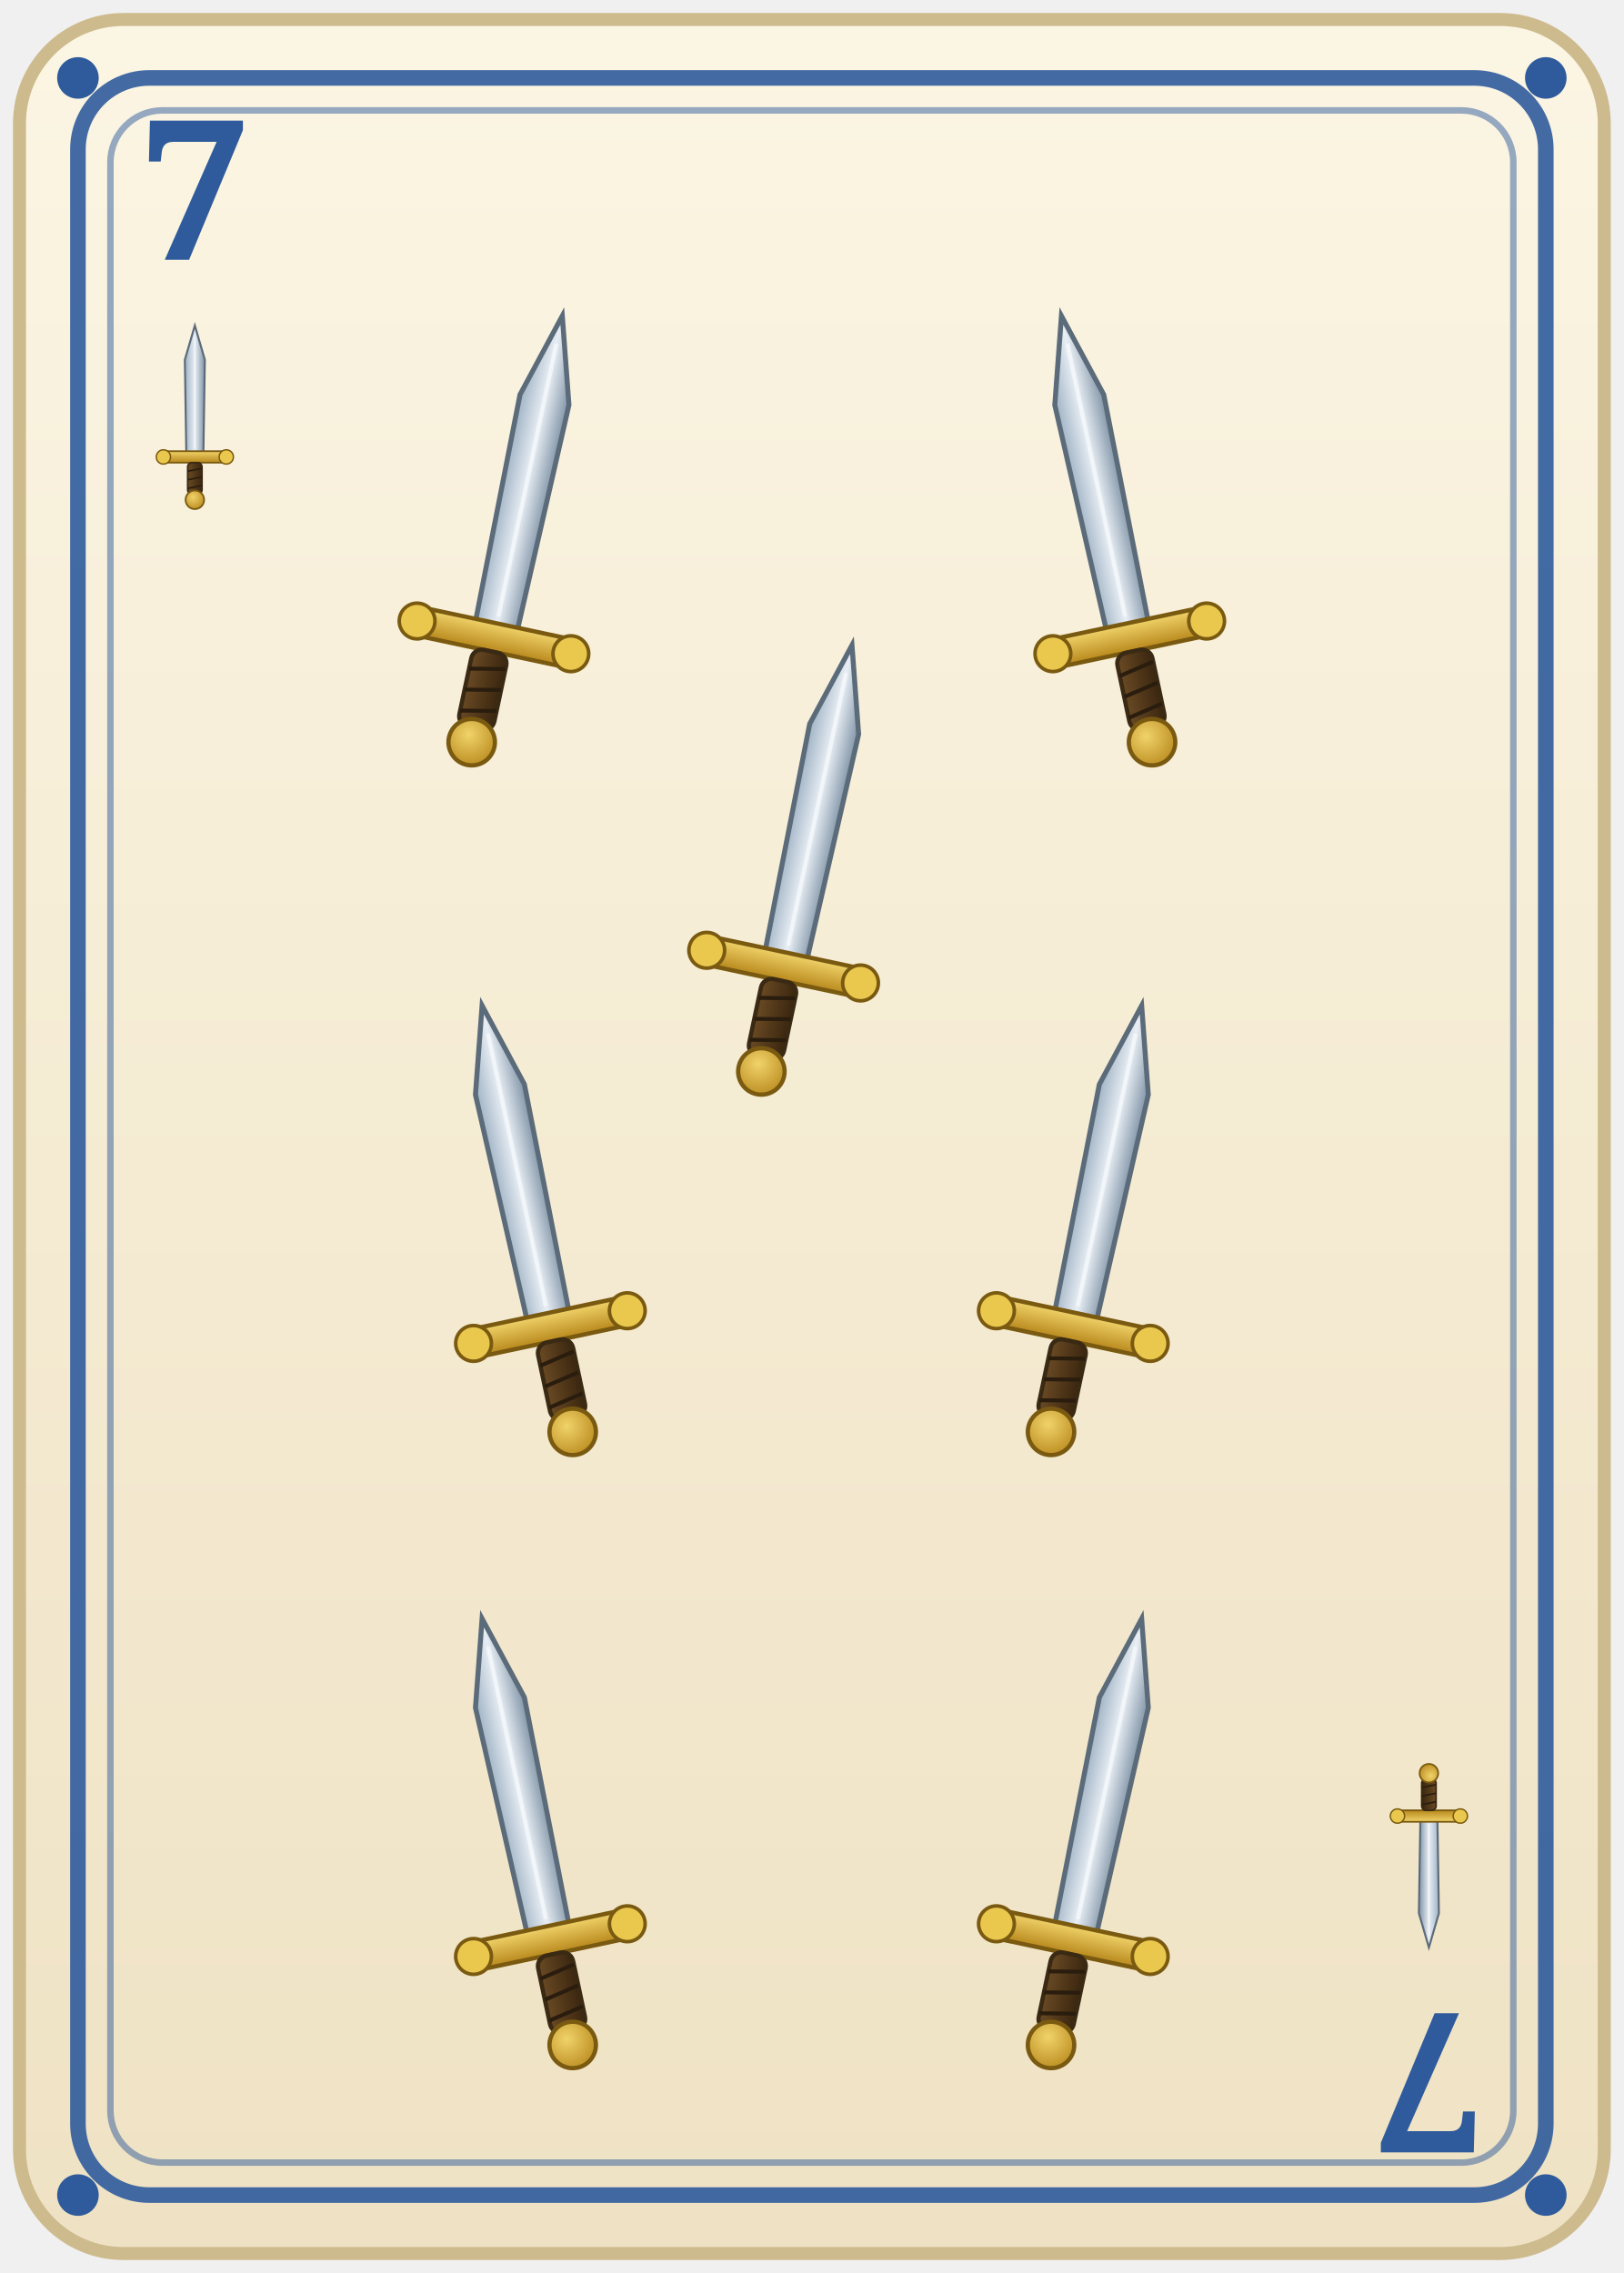
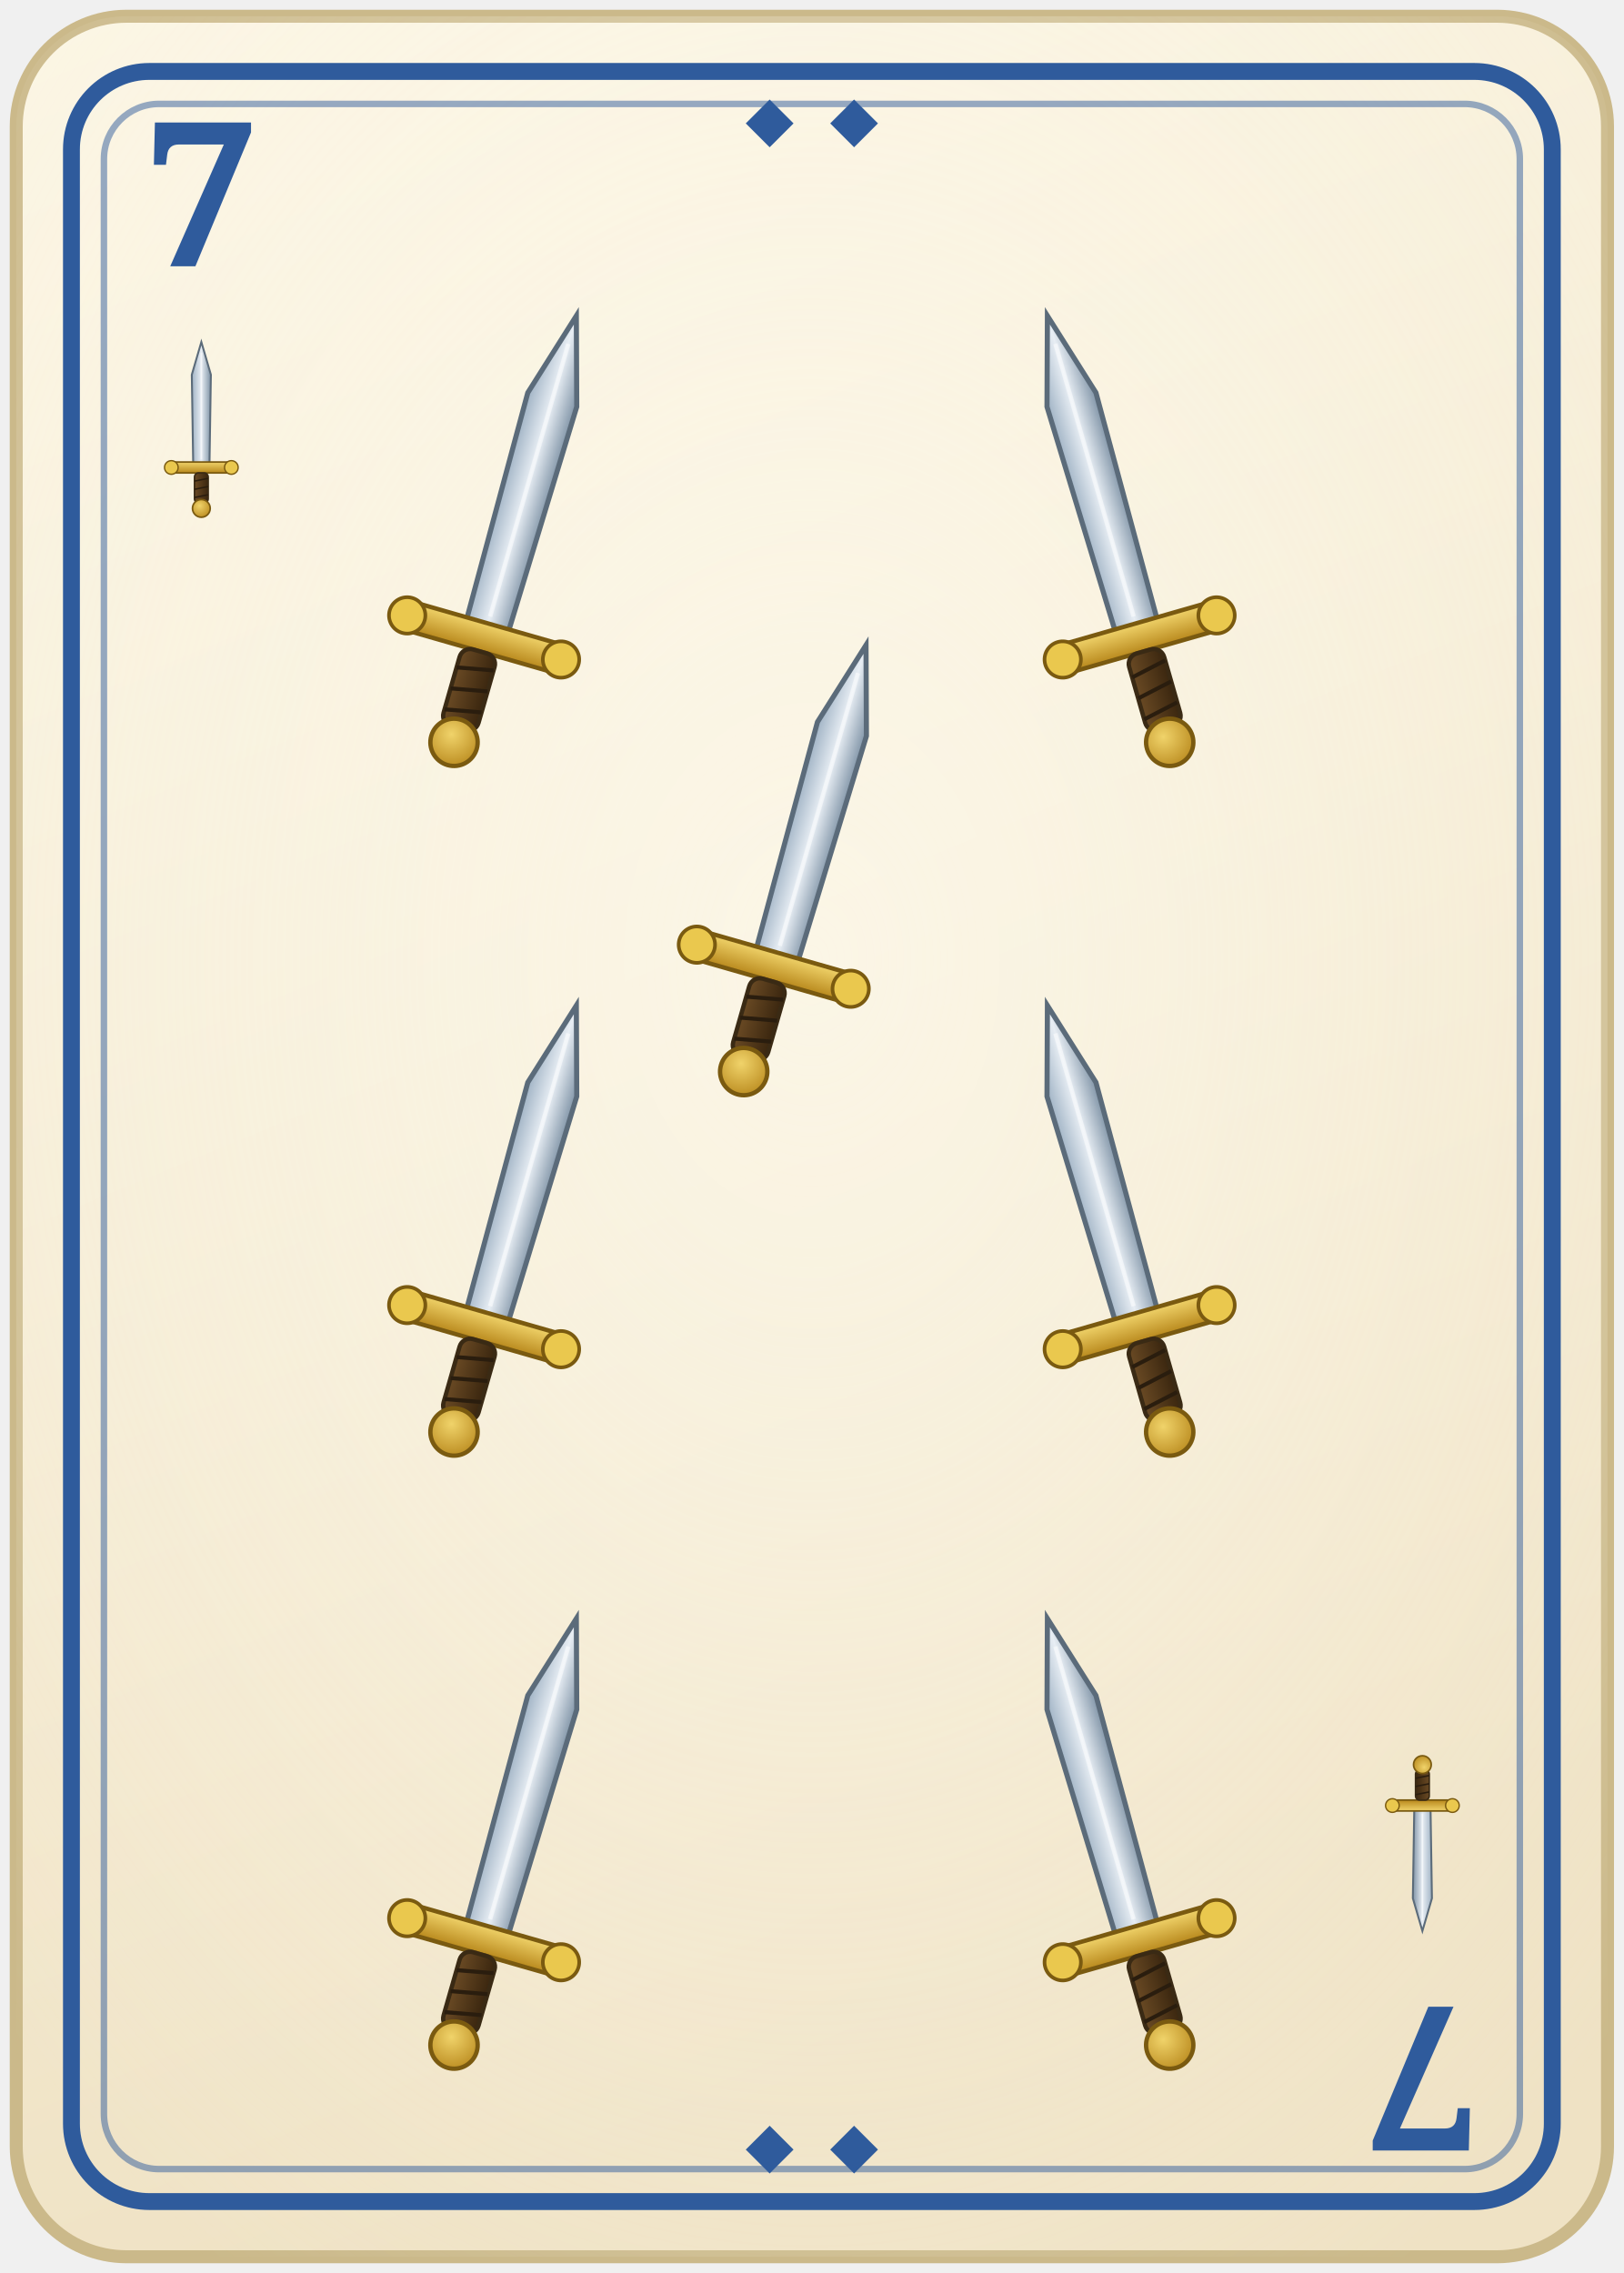
<svg xmlns="http://www.w3.org/2000/svg" width="250" height="350" viewBox="0 0 250 350">
  <defs>
+     <linearGradient id="parch" x1="0" y1="0" x2="0.3" y2="1">
+       <stop offset="0%" stop-color="#fbf5e3" />
+       <stop offset="100%" stop-color="#efe2c4" />
+     </linearGradient>
+     <radialGradient id="parchGlow" cx="50%" cy="42%" r="70%">
+       <stop offset="0%" stop-color="#fffdf3" stop-opacity="0.6" />
+       <stop offset="100%" stop-color="#fffdf3" stop-opacity="0" />
+     </radialGradient>
    <radialGradient id="oroGrade" cx="40%" cy="35%" r="75%">
      <stop offset="0%" stop-color="#fdeaa0" />
      <stop offset="55%" stop-color="#e9c34e" />
      <stop offset="100%" stop-color="#c2941f" />
    </radialGradient>
    <radialGradient id="oroCoree" cx="40%" cy="35%" r="80%">
      <stop offset="0%" stop-color="#fdeaa0" />
      <stop offset="100%" stop-color="#d9ad33" />
    </radialGradient>
    <linearGradient id="copaBowle" x1="0" y1="0" x2="0" y2="1">
      <stop offset="0%" stop-color="#f0c45e" />
      <stop offset="100%" stop-color="#c2901f" />
    </linearGradient>
    <linearGradient id="copaSteme" x1="0" y1="0" x2="1" y2="0">
      <stop offset="0%" stop-color="#ecc25a" />
      <stop offset="100%" stop-color="#b8881c" />
    </linearGradient>
    <linearGradient id="copaFoote" x1="0" y1="0" x2="0" y2="1">
      <stop offset="0%" stop-color="#f0c45e" />
      <stop offset="100%" stop-color="#b8881c" />
    </linearGradient>
    <linearGradient id="bladee" x1="0" y1="0" x2="1" y2="0">
      <stop offset="0%" stop-color="#9fb2c4" />
      <stop offset="50%" stop-color="#e8eef4" />
      <stop offset="100%" stop-color="#7f93a6" />
    </linearGradient>
    <linearGradient id="guarde" x1="0" y1="0" x2="0" y2="1">
      <stop offset="0%" stop-color="#f0d36a" />
      <stop offset="100%" stop-color="#b8881c" />
    </linearGradient>
    <linearGradient id="gripe" x1="0" y1="0" x2="1" y2="0">
      <stop offset="0%" stop-color="#6a4a24" />
      <stop offset="100%" stop-color="#3a260f" />
    </linearGradient>
    <radialGradient id="pommele" cx="40%" cy="35%" r="75%">
      <stop offset="0%" stop-color="#f0d36a" />
      <stop offset="100%" stop-color="#b8881c" />
    </radialGradient>
    <linearGradient id="woode" x1="0" y1="0" x2="1" y2="0">
      <stop offset="0%" stop-color="#b98a4e" />
      <stop offset="45%" stop-color="#9c6b2f" />
      <stop offset="100%" stop-color="#6e4720" />
    </linearGradient>
-     <linearGradient id="parche" x1="0" y1="0" x2="0" y2="1">
-       <stop offset="0%" stop-color="#fbf5e3" />
-       <stop offset="100%" stop-color="#efe2c4" />
-     </linearGradient>
    <radialGradient id="oroGradei" cx="40%" cy="35%" r="75%">
      <stop offset="0%" stop-color="#fdeaa0" />
      <stop offset="55%" stop-color="#e9c34e" />
      <stop offset="100%" stop-color="#c2941f" />
    </radialGradient>
    <radialGradient id="oroCoreei" cx="40%" cy="35%" r="80%">
      <stop offset="0%" stop-color="#fdeaa0" />
      <stop offset="100%" stop-color="#d9ad33" />
    </radialGradient>
    <linearGradient id="copaBowlei" x1="0" y1="0" x2="0" y2="1">
      <stop offset="0%" stop-color="#f0c45e" />
      <stop offset="100%" stop-color="#c2901f" />
    </linearGradient>
    <linearGradient id="copaStemei" x1="0" y1="0" x2="1" y2="0">
      <stop offset="0%" stop-color="#ecc25a" />
      <stop offset="100%" stop-color="#b8881c" />
    </linearGradient>
    <linearGradient id="copaFootei" x1="0" y1="0" x2="0" y2="1">
      <stop offset="0%" stop-color="#f0c45e" />
      <stop offset="100%" stop-color="#b8881c" />
    </linearGradient>
    <linearGradient id="bladeei" x1="0" y1="0" x2="1" y2="0">
      <stop offset="0%" stop-color="#9fb2c4" />
      <stop offset="50%" stop-color="#e8eef4" />
      <stop offset="100%" stop-color="#7f93a6" />
    </linearGradient>
    <linearGradient id="guardei" x1="0" y1="0" x2="0" y2="1">
      <stop offset="0%" stop-color="#f0d36a" />
      <stop offset="100%" stop-color="#b8881c" />
    </linearGradient>
    <linearGradient id="gripei" x1="0" y1="0" x2="1" y2="0">
      <stop offset="0%" stop-color="#6a4a24" />
      <stop offset="100%" stop-color="#3a260f" />
    </linearGradient>
    <radialGradient id="pommelei" cx="40%" cy="35%" r="75%">
      <stop offset="0%" stop-color="#f0d36a" />
      <stop offset="100%" stop-color="#b8881c" />
    </radialGradient>
    <linearGradient id="woodei" x1="0" y1="0" x2="1" y2="0">
      <stop offset="0%" stop-color="#b98a4e" />
      <stop offset="45%" stop-color="#9c6b2f" />
      <stop offset="100%" stop-color="#6e4720" />
    </linearGradient>
-     <linearGradient id="parchei" x1="0" y1="0" x2="0" y2="1">
-       <stop offset="0%" stop-color="#fbf5e3" />
-       <stop offset="100%" stop-color="#efe2c4" />
-     </linearGradient>
  </defs>
-   <rect x="3" y="3" width="244" height="344" rx="16" fill="url(#parche)" stroke="#cdbb8e" stroke-width="2" />
-   <rect x="12" y="12" width="226" height="326" rx="11" fill="none" stroke="#2f5b9c" stroke-width="2.4" opacity="0.9" />
-   <rect x="17" y="17" width="216" height="316" rx="8" fill="none" stroke="#2f5b9c" stroke-width="1" opacity="0.5" />
-   <g fill="#2f5b9c">
-     <circle cx="12" cy="12" r="3.2" />
-     <circle cx="238" cy="12" r="3.2" />
-     <circle cx="12" cy="338" r="3.2" />
-     <circle cx="238" cy="338" r="3.2" />
-   </g>
-   <g transform="translate(80.4 77.7) scale(0.550) rotate(12)">
-     <g>
-       <path d="M0,-54 L7,-30 L6,34 L0,40 L-6,34 L-7,-30 Z" fill="url(#bladee)" stroke="#5b6b7a" stroke-width="1.4" />
-       <line x1="0" y1="-46" x2="0" y2="32" stroke="#ffffff" stroke-width="1.2" opacity="0.5" />
-       <rect x="-22" y="34" width="44" height="8" rx="3" fill="url(#guarde)" stroke="#7a5a10" stroke-width="1.2" />
-       <circle cx="-22" cy="38" r="5" fill="#eac84e" stroke="#7a5a10" stroke-width="1" />
-       <circle cx="22" cy="38" r="5" fill="#eac84e" stroke="#7a5a10" stroke-width="1" />
-       <rect x="-5" y="42" width="10" height="22" rx="3" fill="url(#gripe)" stroke="#3a2a14" stroke-width="1.2" />
-       <g stroke="#2a1d0e" stroke-width="1.1">
-         <line x1="-5" y1="48" x2="5" y2="46" />
-         <line x1="-5" y1="54" x2="5" y2="52" />
-         <line x1="-5" y1="60" x2="5" y2="58" />
-       </g>
-       <circle cx="0" cy="68" r="6.5" fill="url(#pommele)" stroke="#7a5a10" stroke-width="1.2" />
-     </g>
-   </g>
-   <g transform="translate(169.6 77.7) scale(0.550) rotate(-12)">
-     <g>
-       <path d="M0,-54 L7,-30 L6,34 L0,40 L-6,34 L-7,-30 Z" fill="url(#bladee)" stroke="#5b6b7a" stroke-width="1.4" />
-       <line x1="0" y1="-46" x2="0" y2="32" stroke="#ffffff" stroke-width="1.2" opacity="0.5" />
-       <rect x="-22" y="34" width="44" height="8" rx="3" fill="url(#guarde)" stroke="#7a5a10" stroke-width="1.2" />
-       <circle cx="-22" cy="38" r="5" fill="#eac84e" stroke="#7a5a10" stroke-width="1" />
-       <circle cx="22" cy="38" r="5" fill="#eac84e" stroke="#7a5a10" stroke-width="1" />
-       <rect x="-5" y="42" width="10" height="22" rx="3" fill="url(#gripe)" stroke="#3a2a14" stroke-width="1.2" />
-       <g stroke="#2a1d0e" stroke-width="1.1">
-         <line x1="-5" y1="48" x2="5" y2="46" />
-         <line x1="-5" y1="54" x2="5" y2="52" />
-         <line x1="-5" y1="60" x2="5" y2="58" />
-       </g>
-       <circle cx="0" cy="68" r="6.5" fill="url(#pommele)" stroke="#7a5a10" stroke-width="1.2" />
-     </g>
-   </g>
-   <g transform="translate(125.0 128.4) scale(0.550) rotate(12)">
-     <g>
-       <path d="M0,-54 L7,-30 L6,34 L0,40 L-6,34 L-7,-30 Z" fill="url(#bladee)" stroke="#5b6b7a" stroke-width="1.4" />
-       <line x1="0" y1="-46" x2="0" y2="32" stroke="#ffffff" stroke-width="1.2" opacity="0.5" />
-       <rect x="-22" y="34" width="44" height="8" rx="3" fill="url(#guarde)" stroke="#7a5a10" stroke-width="1.2" />
-       <circle cx="-22" cy="38" r="5" fill="#eac84e" stroke="#7a5a10" stroke-width="1" />
-       <circle cx="22" cy="38" r="5" fill="#eac84e" stroke="#7a5a10" stroke-width="1" />
-       <rect x="-5" y="42" width="10" height="22" rx="3" fill="url(#gripe)" stroke="#3a2a14" stroke-width="1.2" />
-       <g stroke="#2a1d0e" stroke-width="1.1">
-         <line x1="-5" y1="48" x2="5" y2="46" />
-         <line x1="-5" y1="54" x2="5" y2="52" />
-         <line x1="-5" y1="60" x2="5" y2="58" />
-       </g>
-       <circle cx="0" cy="68" r="6.5" fill="url(#pommele)" stroke="#7a5a10" stroke-width="1.2" />
-     </g>
-   </g>
-   <g transform="translate(80.4 183.9) scale(0.550) rotate(-12)">
-     <g>
-       <path d="M0,-54 L7,-30 L6,34 L0,40 L-6,34 L-7,-30 Z" fill="url(#bladee)" stroke="#5b6b7a" stroke-width="1.4" />
-       <line x1="0" y1="-46" x2="0" y2="32" stroke="#ffffff" stroke-width="1.2" opacity="0.5" />
-       <rect x="-22" y="34" width="44" height="8" rx="3" fill="url(#guarde)" stroke="#7a5a10" stroke-width="1.2" />
-       <circle cx="-22" cy="38" r="5" fill="#eac84e" stroke="#7a5a10" stroke-width="1" />
-       <circle cx="22" cy="38" r="5" fill="#eac84e" stroke="#7a5a10" stroke-width="1" />
-       <rect x="-5" y="42" width="10" height="22" rx="3" fill="url(#gripe)" stroke="#3a2a14" stroke-width="1.2" />
-       <g stroke="#2a1d0e" stroke-width="1.1">
-         <line x1="-5" y1="48" x2="5" y2="46" />
-         <line x1="-5" y1="54" x2="5" y2="52" />
-         <line x1="-5" y1="60" x2="5" y2="58" />
-       </g>
-       <circle cx="0" cy="68" r="6.5" fill="url(#pommele)" stroke="#7a5a10" stroke-width="1.2" />
-     </g>
-   </g>
-   <g transform="translate(169.6 183.9) scale(0.550) rotate(12)">
-     <g>
-       <path d="M0,-54 L7,-30 L6,34 L0,40 L-6,34 L-7,-30 Z" fill="url(#bladee)" stroke="#5b6b7a" stroke-width="1.4" />
-       <line x1="0" y1="-46" x2="0" y2="32" stroke="#ffffff" stroke-width="1.2" opacity="0.5" />
-       <rect x="-22" y="34" width="44" height="8" rx="3" fill="url(#guarde)" stroke="#7a5a10" stroke-width="1.2" />
-       <circle cx="-22" cy="38" r="5" fill="#eac84e" stroke="#7a5a10" stroke-width="1" />
-       <circle cx="22" cy="38" r="5" fill="#eac84e" stroke="#7a5a10" stroke-width="1" />
-       <rect x="-5" y="42" width="10" height="22" rx="3" fill="url(#gripe)" stroke="#3a2a14" stroke-width="1.2" />
-       <g stroke="#2a1d0e" stroke-width="1.1">
-         <line x1="-5" y1="48" x2="5" y2="46" />
-         <line x1="-5" y1="54" x2="5" y2="52" />
-         <line x1="-5" y1="60" x2="5" y2="58" />
-       </g>
-       <circle cx="0" cy="68" r="6.5" fill="url(#pommele)" stroke="#7a5a10" stroke-width="1.2" />
-     </g>
-   </g>
-   <g transform="translate(80.4 278.3) scale(0.550) rotate(-12)">
-     <g>
-       <path d="M0,-54 L7,-30 L6,34 L0,40 L-6,34 L-7,-30 Z" fill="url(#bladee)" stroke="#5b6b7a" stroke-width="1.4" />
-       <line x1="0" y1="-46" x2="0" y2="32" stroke="#ffffff" stroke-width="1.2" opacity="0.5" />
-       <rect x="-22" y="34" width="44" height="8" rx="3" fill="url(#guarde)" stroke="#7a5a10" stroke-width="1.2" />
-       <circle cx="-22" cy="38" r="5" fill="#eac84e" stroke="#7a5a10" stroke-width="1" />
-       <circle cx="22" cy="38" r="5" fill="#eac84e" stroke="#7a5a10" stroke-width="1" />
-       <rect x="-5" y="42" width="10" height="22" rx="3" fill="url(#gripe)" stroke="#3a2a14" stroke-width="1.2" />
-       <g stroke="#2a1d0e" stroke-width="1.1">
-         <line x1="-5" y1="48" x2="5" y2="46" />
-         <line x1="-5" y1="54" x2="5" y2="52" />
-         <line x1="-5" y1="60" x2="5" y2="58" />
-       </g>
-       <circle cx="0" cy="68" r="6.5" fill="url(#pommele)" stroke="#7a5a10" stroke-width="1.2" />
-     </g>
-   </g>
-   <g transform="translate(169.6 278.3) scale(0.550) rotate(12)">
-     <g>
-       <path d="M0,-54 L7,-30 L6,34 L0,40 L-6,34 L-7,-30 Z" fill="url(#bladee)" stroke="#5b6b7a" stroke-width="1.4" />
-       <line x1="0" y1="-46" x2="0" y2="32" stroke="#ffffff" stroke-width="1.2" opacity="0.5" />
-       <rect x="-22" y="34" width="44" height="8" rx="3" fill="url(#guarde)" stroke="#7a5a10" stroke-width="1.2" />
-       <circle cx="-22" cy="38" r="5" fill="#eac84e" stroke="#7a5a10" stroke-width="1" />
-       <circle cx="22" cy="38" r="5" fill="#eac84e" stroke="#7a5a10" stroke-width="1" />
-       <rect x="-5" y="42" width="10" height="22" rx="3" fill="url(#gripe)" stroke="#3a2a14" stroke-width="1.2" />
-       <g stroke="#2a1d0e" stroke-width="1.1">
-         <line x1="-5" y1="48" x2="5" y2="46" />
-         <line x1="-5" y1="54" x2="5" y2="52" />
-         <line x1="-5" y1="60" x2="5" y2="58" />
-       </g>
-       <circle cx="0" cy="68" r="6.5" fill="url(#pommele)" stroke="#7a5a10" stroke-width="1.2" />
-     </g>
-   </g>
-   <g transform="translate(30 40)">
-     <text x="0" y="0" font-family="Georgia,serif" font-weight="bold" font-size="30" fill="#2f5b9c" text-anchor="middle">7</text>
-     <g transform="translate(0 22)">
-       <g transform="scale(0.22)">
+   <rect x="2.5" y="2.5" width="245" height="345" rx="17" fill="url(#parch)" stroke="#cbb98a" stroke-width="2" />
+   <rect x="2.5" y="2.5" width="245" height="345" rx="17" fill="url(#parchGlow)" />
+   <rect x="11" y="11" width="228" height="328" rx="12" fill="none" stroke="#2f5b9c" stroke-width="2.6" />
+   <rect x="16" y="16" width="218" height="318" rx="8.5" fill="none" stroke="#2f5b9c" stroke-width="1" opacity="0.5" />
+   <path transform="translate(118.5 19) rotate(45)" d="M-2.6,-2.6 h5.2 v5.2 h-5.2 Z" fill="#2f5b9c" />
+   <path transform="translate(118.5 331) rotate(45)" d="M-2.6,-2.6 h5.2 v5.2 h-5.2 Z" fill="#2f5b9c" />
+   <path transform="translate(131.5 19) rotate(45)" d="M-2.6,-2.6 h5.2 v5.2 h-5.2 Z" fill="#2f5b9c" />
+   <path transform="translate(131.5 331) rotate(45)" d="M-2.6,-2.6 h5.2 v5.2 h-5.2 Z" fill="#2f5b9c" />
+   <g transform="translate(80.4 77.7) scale(0.560) rotate(16)">
+     <g>
+       <path d="M0,-54 L7,-30 L6,34 L0,40 L-6,34 L-7,-30 Z" fill="url(#bladee)" stroke="#5b6b7a" stroke-width="1.4" />
+       <line x1="0" y1="-46" x2="0" y2="32" stroke="#ffffff" stroke-width="1.2" opacity="0.5" />
+       <rect x="-22" y="34" width="44" height="8" rx="3" fill="url(#guarde)" stroke="#7a5a10" stroke-width="1.2" />
+       <circle cx="-22" cy="38" r="5" fill="#eac84e" stroke="#7a5a10" stroke-width="1" />
+       <circle cx="22" cy="38" r="5" fill="#eac84e" stroke="#7a5a10" stroke-width="1" />
+       <rect x="-5" y="42" width="10" height="22" rx="3" fill="url(#gripe)" stroke="#3a2a14" stroke-width="1.2" />
+       <g stroke="#2a1d0e" stroke-width="1.1">
+         <line x1="-5" y1="48" x2="5" y2="46" />
+         <line x1="-5" y1="54" x2="5" y2="52" />
+         <line x1="-5" y1="60" x2="5" y2="58" />
+       </g>
+       <circle cx="0" cy="68" r="6.5" fill="url(#pommele)" stroke="#7a5a10" stroke-width="1.2" />
+     </g>
+   </g>
+   <g transform="translate(169.6 77.7) scale(0.560) rotate(-16)">
+     <g>
+       <path d="M0,-54 L7,-30 L6,34 L0,40 L-6,34 L-7,-30 Z" fill="url(#bladee)" stroke="#5b6b7a" stroke-width="1.4" />
+       <line x1="0" y1="-46" x2="0" y2="32" stroke="#ffffff" stroke-width="1.2" opacity="0.5" />
+       <rect x="-22" y="34" width="44" height="8" rx="3" fill="url(#guarde)" stroke="#7a5a10" stroke-width="1.2" />
+       <circle cx="-22" cy="38" r="5" fill="#eac84e" stroke="#7a5a10" stroke-width="1" />
+       <circle cx="22" cy="38" r="5" fill="#eac84e" stroke="#7a5a10" stroke-width="1" />
+       <rect x="-5" y="42" width="10" height="22" rx="3" fill="url(#gripe)" stroke="#3a2a14" stroke-width="1.2" />
+       <g stroke="#2a1d0e" stroke-width="1.1">
+         <line x1="-5" y1="48" x2="5" y2="46" />
+         <line x1="-5" y1="54" x2="5" y2="52" />
+         <line x1="-5" y1="60" x2="5" y2="58" />
+       </g>
+       <circle cx="0" cy="68" r="6.5" fill="url(#pommele)" stroke="#7a5a10" stroke-width="1.2" />
+     </g>
+   </g>
+   <g transform="translate(125.0 128.4) scale(0.560) rotate(16)">
+     <g>
+       <path d="M0,-54 L7,-30 L6,34 L0,40 L-6,34 L-7,-30 Z" fill="url(#bladee)" stroke="#5b6b7a" stroke-width="1.4" />
+       <line x1="0" y1="-46" x2="0" y2="32" stroke="#ffffff" stroke-width="1.2" opacity="0.5" />
+       <rect x="-22" y="34" width="44" height="8" rx="3" fill="url(#guarde)" stroke="#7a5a10" stroke-width="1.2" />
+       <circle cx="-22" cy="38" r="5" fill="#eac84e" stroke="#7a5a10" stroke-width="1" />
+       <circle cx="22" cy="38" r="5" fill="#eac84e" stroke="#7a5a10" stroke-width="1" />
+       <rect x="-5" y="42" width="10" height="22" rx="3" fill="url(#gripe)" stroke="#3a2a14" stroke-width="1.2" />
+       <g stroke="#2a1d0e" stroke-width="1.1">
+         <line x1="-5" y1="48" x2="5" y2="46" />
+         <line x1="-5" y1="54" x2="5" y2="52" />
+         <line x1="-5" y1="60" x2="5" y2="58" />
+       </g>
+       <circle cx="0" cy="68" r="6.5" fill="url(#pommele)" stroke="#7a5a10" stroke-width="1.2" />
+     </g>
+   </g>
+   <g transform="translate(80.4 183.9) scale(0.560) rotate(16)">
+     <g>
+       <path d="M0,-54 L7,-30 L6,34 L0,40 L-6,34 L-7,-30 Z" fill="url(#bladee)" stroke="#5b6b7a" stroke-width="1.4" />
+       <line x1="0" y1="-46" x2="0" y2="32" stroke="#ffffff" stroke-width="1.2" opacity="0.5" />
+       <rect x="-22" y="34" width="44" height="8" rx="3" fill="url(#guarde)" stroke="#7a5a10" stroke-width="1.2" />
+       <circle cx="-22" cy="38" r="5" fill="#eac84e" stroke="#7a5a10" stroke-width="1" />
+       <circle cx="22" cy="38" r="5" fill="#eac84e" stroke="#7a5a10" stroke-width="1" />
+       <rect x="-5" y="42" width="10" height="22" rx="3" fill="url(#gripe)" stroke="#3a2a14" stroke-width="1.2" />
+       <g stroke="#2a1d0e" stroke-width="1.1">
+         <line x1="-5" y1="48" x2="5" y2="46" />
+         <line x1="-5" y1="54" x2="5" y2="52" />
+         <line x1="-5" y1="60" x2="5" y2="58" />
+       </g>
+       <circle cx="0" cy="68" r="6.5" fill="url(#pommele)" stroke="#7a5a10" stroke-width="1.2" />
+     </g>
+   </g>
+   <g transform="translate(169.6 183.9) scale(0.560) rotate(-16)">
+     <g>
+       <path d="M0,-54 L7,-30 L6,34 L0,40 L-6,34 L-7,-30 Z" fill="url(#bladee)" stroke="#5b6b7a" stroke-width="1.4" />
+       <line x1="0" y1="-46" x2="0" y2="32" stroke="#ffffff" stroke-width="1.2" opacity="0.5" />
+       <rect x="-22" y="34" width="44" height="8" rx="3" fill="url(#guarde)" stroke="#7a5a10" stroke-width="1.2" />
+       <circle cx="-22" cy="38" r="5" fill="#eac84e" stroke="#7a5a10" stroke-width="1" />
+       <circle cx="22" cy="38" r="5" fill="#eac84e" stroke="#7a5a10" stroke-width="1" />
+       <rect x="-5" y="42" width="10" height="22" rx="3" fill="url(#gripe)" stroke="#3a2a14" stroke-width="1.2" />
+       <g stroke="#2a1d0e" stroke-width="1.1">
+         <line x1="-5" y1="48" x2="5" y2="46" />
+         <line x1="-5" y1="54" x2="5" y2="52" />
+         <line x1="-5" y1="60" x2="5" y2="58" />
+       </g>
+       <circle cx="0" cy="68" r="6.5" fill="url(#pommele)" stroke="#7a5a10" stroke-width="1.2" />
+     </g>
+   </g>
+   <g transform="translate(80.4 278.3) scale(0.560) rotate(16)">
+     <g>
+       <path d="M0,-54 L7,-30 L6,34 L0,40 L-6,34 L-7,-30 Z" fill="url(#bladee)" stroke="#5b6b7a" stroke-width="1.4" />
+       <line x1="0" y1="-46" x2="0" y2="32" stroke="#ffffff" stroke-width="1.2" opacity="0.5" />
+       <rect x="-22" y="34" width="44" height="8" rx="3" fill="url(#guarde)" stroke="#7a5a10" stroke-width="1.2" />
+       <circle cx="-22" cy="38" r="5" fill="#eac84e" stroke="#7a5a10" stroke-width="1" />
+       <circle cx="22" cy="38" r="5" fill="#eac84e" stroke="#7a5a10" stroke-width="1" />
+       <rect x="-5" y="42" width="10" height="22" rx="3" fill="url(#gripe)" stroke="#3a2a14" stroke-width="1.2" />
+       <g stroke="#2a1d0e" stroke-width="1.1">
+         <line x1="-5" y1="48" x2="5" y2="46" />
+         <line x1="-5" y1="54" x2="5" y2="52" />
+         <line x1="-5" y1="60" x2="5" y2="58" />
+       </g>
+       <circle cx="0" cy="68" r="6.5" fill="url(#pommele)" stroke="#7a5a10" stroke-width="1.2" />
+     </g>
+   </g>
+   <g transform="translate(169.6 278.3) scale(0.560) rotate(-16)">
+     <g>
+       <path d="M0,-54 L7,-30 L6,34 L0,40 L-6,34 L-7,-30 Z" fill="url(#bladee)" stroke="#5b6b7a" stroke-width="1.4" />
+       <line x1="0" y1="-46" x2="0" y2="32" stroke="#ffffff" stroke-width="1.2" opacity="0.5" />
+       <rect x="-22" y="34" width="44" height="8" rx="3" fill="url(#guarde)" stroke="#7a5a10" stroke-width="1.2" />
+       <circle cx="-22" cy="38" r="5" fill="#eac84e" stroke="#7a5a10" stroke-width="1" />
+       <circle cx="22" cy="38" r="5" fill="#eac84e" stroke="#7a5a10" stroke-width="1" />
+       <rect x="-5" y="42" width="10" height="22" rx="3" fill="url(#gripe)" stroke="#3a2a14" stroke-width="1.2" />
+       <g stroke="#2a1d0e" stroke-width="1.1">
+         <line x1="-5" y1="48" x2="5" y2="46" />
+         <line x1="-5" y1="54" x2="5" y2="52" />
+         <line x1="-5" y1="60" x2="5" y2="58" />
+       </g>
+       <circle cx="0" cy="68" r="6.5" fill="url(#pommele)" stroke="#7a5a10" stroke-width="1.2" />
+     </g>
+   </g>
+   <g transform="translate(31 41)">
+     <text x="0" y="0" font-family="Georgia,serif" font-weight="bold" font-size="31" fill="#2f5b9c" text-anchor="middle">7</text>
+     <g transform="translate(0 23)">
+       <g transform="scale(0.21)">
        <g>
          <path d="M0,-54 L7,-30 L6,34 L0,40 L-6,34 L-7,-30 Z" fill="url(#bladeei)" stroke="#5b6b7a" stroke-width="1.4" />
          <line x1="0" y1="-46" x2="0" y2="32" stroke="#ffffff" stroke-width="1.2" opacity="0.5" />
          <rect x="-22" y="34" width="44" height="8" rx="3" fill="url(#guardei)" stroke="#7a5a10" stroke-width="1.2" />
          <circle cx="-22" cy="38" r="5" fill="#eac84e" stroke="#7a5a10" stroke-width="1" />
          <circle cx="22" cy="38" r="5" fill="#eac84e" stroke="#7a5a10" stroke-width="1" />
          <rect x="-5" y="42" width="10" height="22" rx="3" fill="url(#gripei)" stroke="#3a2a14" stroke-width="1.2" />
          <g stroke="#2a1d0e" stroke-width="1.1">
            <line x1="-5" y1="48" x2="5" y2="46" />
            <line x1="-5" y1="54" x2="5" y2="52" />
            <line x1="-5" y1="60" x2="5" y2="58" />
          </g>
          <circle cx="0" cy="68" r="6.5" fill="url(#pommelei)" stroke="#7a5a10" stroke-width="1.2" />
        </g>
      </g>
    </g>
  </g>
-   <g transform="translate(220 310) rotate(180)">
-     <text x="0" y="0" font-family="Georgia,serif" font-weight="bold" font-size="30" fill="#2f5b9c" text-anchor="middle">7</text>
-     <g transform="translate(0 22)">
-       <g transform="scale(0.22)">
+   <g transform="translate(219 309) rotate(180)">
+     <text x="0" y="0" font-family="Georgia,serif" font-weight="bold" font-size="31" fill="#2f5b9c" text-anchor="middle">7</text>
+     <g transform="translate(0 23)">
+       <g transform="scale(0.21)">
        <g>
          <path d="M0,-54 L7,-30 L6,34 L0,40 L-6,34 L-7,-30 Z" fill="url(#bladeei)" stroke="#5b6b7a" stroke-width="1.4" />
          <line x1="0" y1="-46" x2="0" y2="32" stroke="#ffffff" stroke-width="1.2" opacity="0.5" />
          <rect x="-22" y="34" width="44" height="8" rx="3" fill="url(#guardei)" stroke="#7a5a10" stroke-width="1.2" />
          <circle cx="-22" cy="38" r="5" fill="#eac84e" stroke="#7a5a10" stroke-width="1" />
          <circle cx="22" cy="38" r="5" fill="#eac84e" stroke="#7a5a10" stroke-width="1" />
          <rect x="-5" y="42" width="10" height="22" rx="3" fill="url(#gripei)" stroke="#3a2a14" stroke-width="1.2" />
          <g stroke="#2a1d0e" stroke-width="1.1">
            <line x1="-5" y1="48" x2="5" y2="46" />
            <line x1="-5" y1="54" x2="5" y2="52" />
            <line x1="-5" y1="60" x2="5" y2="58" />
          </g>
          <circle cx="0" cy="68" r="6.5" fill="url(#pommelei)" stroke="#7a5a10" stroke-width="1.2" />
        </g>
      </g>
    </g>
  </g>
</svg>
